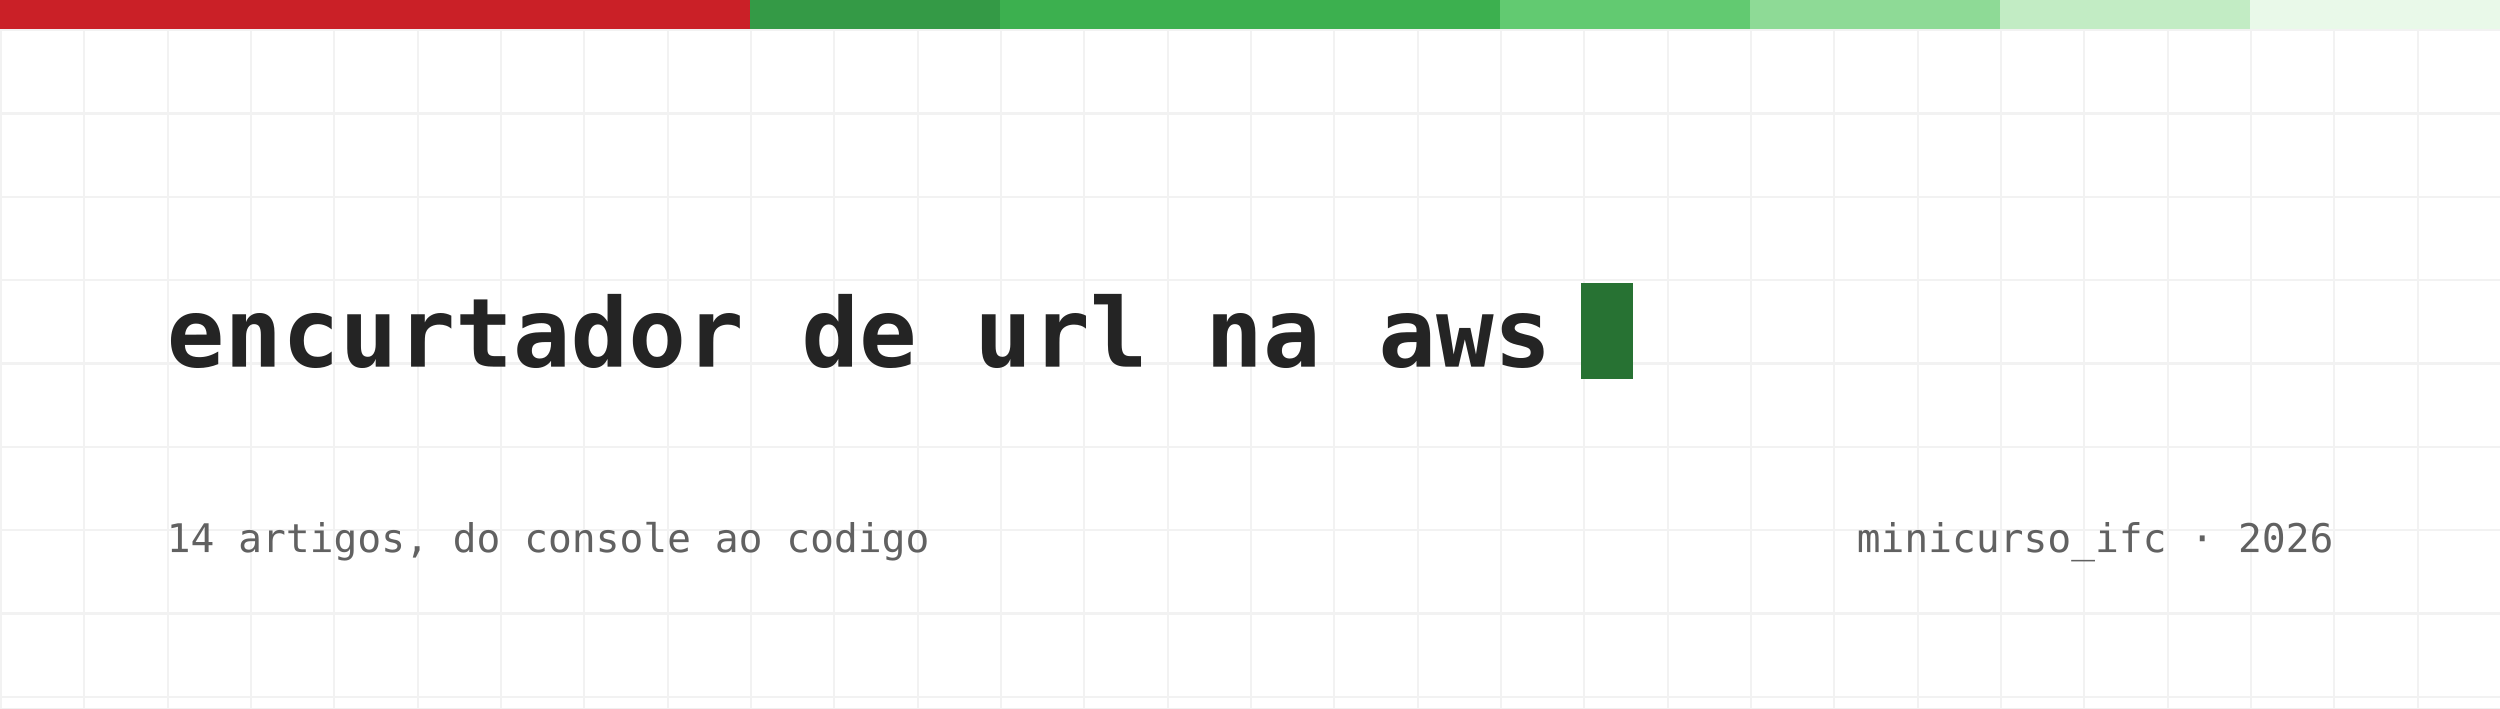
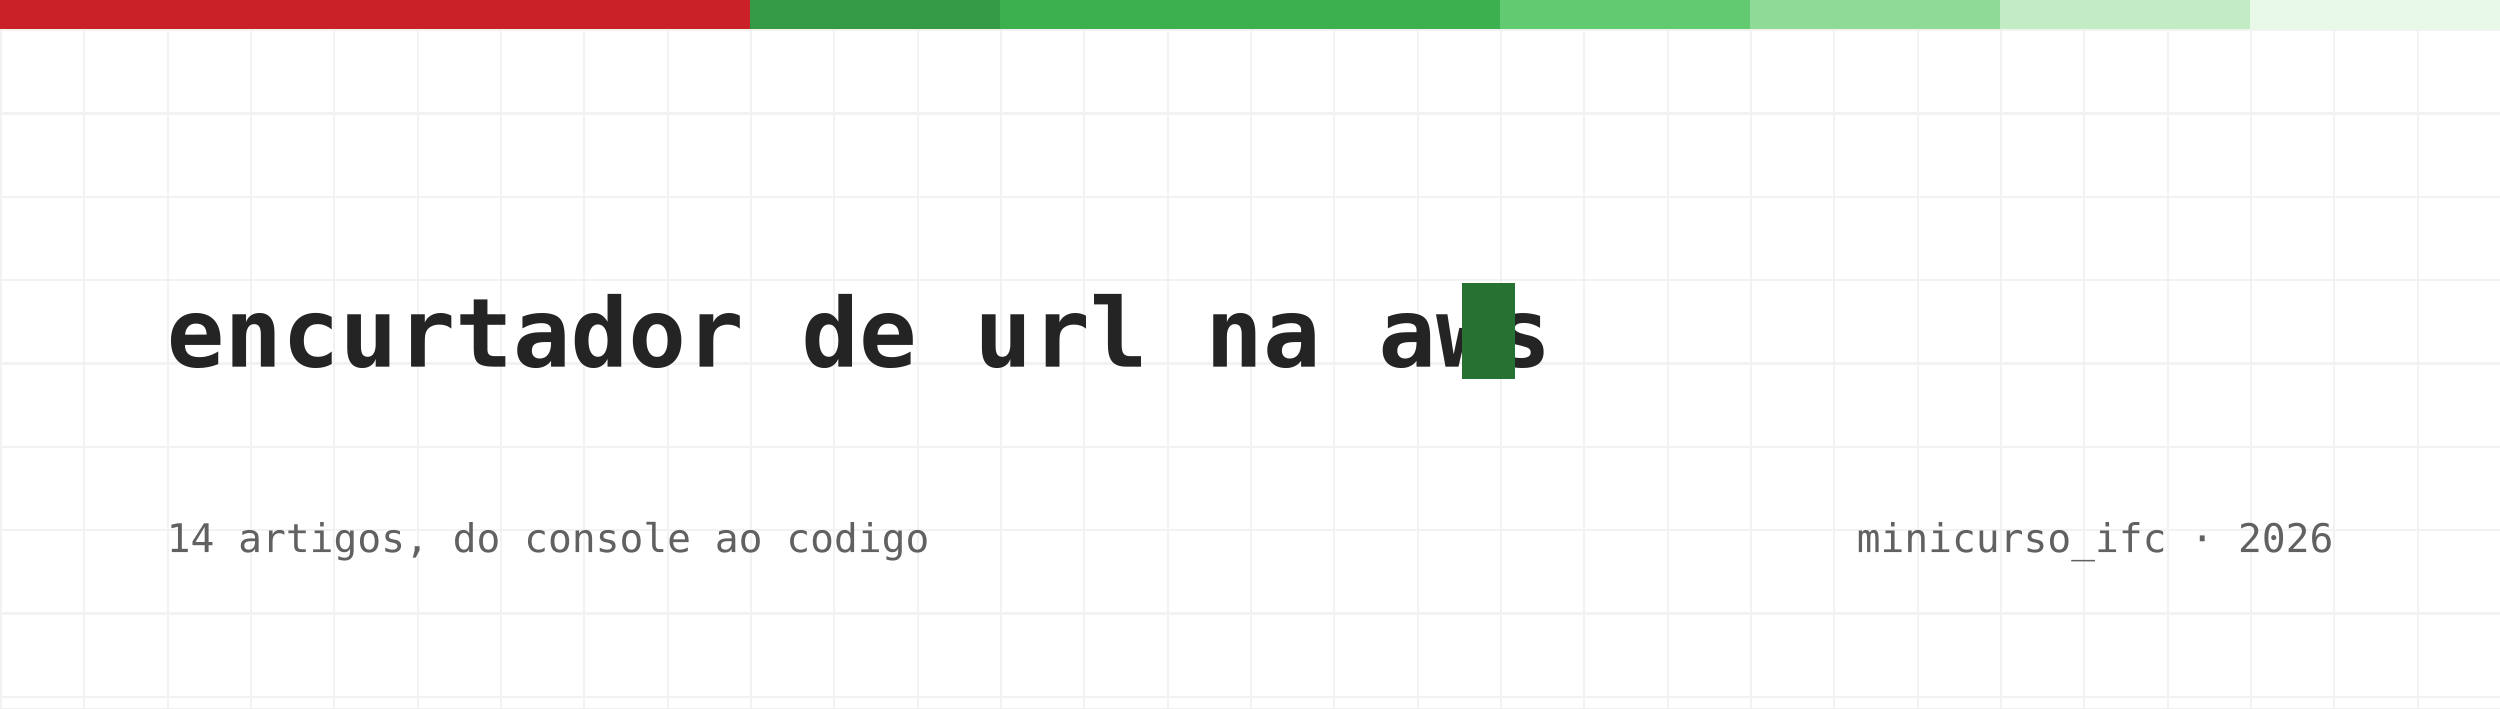
<svg xmlns="http://www.w3.org/2000/svg" width="1200" height="340" viewBox="0 0 1200 340" shape-rendering="crispEdges">
  <rect width="1200" height="340" fill="#ffffff" />
  <rect x="0" y="14" width="1" height="326" fill="#f2f2f2" />
  <rect x="40" y="14" width="1" height="326" fill="#f2f2f2" />
  <rect x="80" y="14" width="1" height="326" fill="#f2f2f2" />
  <rect x="120" y="14" width="1" height="326" fill="#f2f2f2" />
  <rect x="160" y="14" width="1" height="326" fill="#f2f2f2" />
  <rect x="200" y="14" width="1" height="326" fill="#f2f2f2" />
  <rect x="240" y="14" width="1" height="326" fill="#f2f2f2" />
  <rect x="280" y="14" width="1" height="326" fill="#f2f2f2" />
  <rect x="320" y="14" width="1" height="326" fill="#f2f2f2" />
  <rect x="360" y="14" width="1" height="326" fill="#f2f2f2" />
  <rect x="400" y="14" width="1" height="326" fill="#f2f2f2" />
  <rect x="440" y="14" width="1" height="326" fill="#f2f2f2" />
  <rect x="480" y="14" width="1" height="326" fill="#f2f2f2" />
  <rect x="520" y="14" width="1" height="326" fill="#f2f2f2" />
  <rect x="560" y="14" width="1" height="326" fill="#f2f2f2" />
  <rect x="600" y="14" width="1" height="326" fill="#f2f2f2" />
  <rect x="640" y="14" width="1" height="326" fill="#f2f2f2" />
  <rect x="680" y="14" width="1" height="326" fill="#f2f2f2" />
  <rect x="720" y="14" width="1" height="326" fill="#f2f2f2" />
  <rect x="760" y="14" width="1" height="326" fill="#f2f2f2" />
  <rect x="800" y="14" width="1" height="326" fill="#f2f2f2" />
  <rect x="840" y="14" width="1" height="326" fill="#f2f2f2" />
  <rect x="880" y="14" width="1" height="326" fill="#f2f2f2" />
  <rect x="920" y="14" width="1" height="326" fill="#f2f2f2" />
  <rect x="960" y="14" width="1" height="326" fill="#f2f2f2" />
  <rect x="1000" y="14" width="1" height="326" fill="#f2f2f2" />
  <rect x="1040" y="14" width="1" height="326" fill="#f2f2f2" />
  <rect x="1080" y="14" width="1" height="326" fill="#f2f2f2" />
  <rect x="1120" y="14" width="1" height="326" fill="#f2f2f2" />
  <rect x="1160" y="14" width="1" height="326" fill="#f2f2f2" />
  <rect x="0" y="14" width="1200" height="1" fill="#f2f2f2" />
  <rect x="0" y="54" width="1200" height="1" fill="#f2f2f2" />
  <rect x="0" y="94" width="1200" height="1" fill="#f2f2f2" />
  <rect x="0" y="134" width="1200" height="1" fill="#f2f2f2" />
  <rect x="0" y="174" width="1200" height="1" fill="#f2f2f2" />
  <rect x="0" y="214" width="1200" height="1" fill="#f2f2f2" />
  <rect x="0" y="254" width="1200" height="1" fill="#f2f2f2" />
  <rect x="0" y="294" width="1200" height="1" fill="#f2f2f2" />
  <rect x="0" y="334" width="1200" height="1" fill="#f2f2f2" />
  <rect x="0" y="0" width="24" height="14" fill="#ca2027" />
  <rect x="24" y="0" width="24" height="14" fill="#ca2027" />
  <rect x="48" y="0" width="24" height="14" fill="#ca2027" />
  <rect x="72" y="0" width="24" height="14" fill="#ca2027" />
  <rect x="96" y="0" width="24" height="14" fill="#ca2027" />
  <rect x="120" y="0" width="24" height="14" fill="#ca2027" />
  <rect x="144" y="0" width="24" height="14" fill="#ca2027" />
  <rect x="168" y="0" width="24" height="14" fill="#ca2027" />
  <rect x="192" y="0" width="24" height="14" fill="#ca2027" />
  <rect x="216" y="0" width="24" height="14" fill="#ca2027" />
  <rect x="240" y="0" width="24" height="14" fill="#ca2027" />
  <rect x="264" y="0" width="24" height="14" fill="#ca2027" />
  <rect x="288" y="0" width="24" height="14" fill="#ca2027" />
  <rect x="312" y="0" width="24" height="14" fill="#ca2027" />
  <rect x="336" y="0" width="24" height="14" fill="#ca2027" />
  <rect x="360" y="0" width="24" height="14" fill="#349a46" />
  <rect x="384" y="0" width="24" height="14" fill="#349a46" />
  <rect x="408" y="0" width="24" height="14" fill="#349a46" />
  <rect x="432" y="0" width="24" height="14" fill="#349a46" />
  <rect x="456" y="0" width="24" height="14" fill="#349a46" />
  <rect x="480" y="0" width="24" height="14" fill="#3cb04f" />
  <rect x="504" y="0" width="24" height="14" fill="#3cb04f" />
  <rect x="528" y="0" width="24" height="14" fill="#3cb04f" />
  <rect x="552" y="0" width="24" height="14" fill="#3cb04f" />
  <rect x="576" y="0" width="24" height="14" fill="#3cb04f" />
  <rect x="600" y="0" width="24" height="14" fill="#3cb04f" />
  <rect x="624" y="0" width="24" height="14" fill="#3cb04f" />
  <rect x="648" y="0" width="24" height="14" fill="#3cb04f" />
  <rect x="672" y="0" width="24" height="14" fill="#3cb04f" />
  <rect x="696" y="0" width="24" height="14" fill="#3cb04f" />
  <rect x="720" y="0" width="24" height="14" fill="#62ca71" />
  <rect x="744" y="0" width="24" height="14" fill="#62ca71" />
  <rect x="768" y="0" width="24" height="14" fill="#62ca71" />
  <rect x="792" y="0" width="24" height="14" fill="#62ca71" />
  <rect x="816" y="0" width="24" height="14" fill="#62ca71" />
  <rect x="840" y="0" width="24" height="14" fill="#8eda96" />
  <rect x="864" y="0" width="24" height="14" fill="#8eda96" />
  <rect x="888" y="0" width="24" height="14" fill="#8eda96" />
  <rect x="912" y="0" width="24" height="14" fill="#8eda96" />
  <rect x="936" y="0" width="24" height="14" fill="#8eda96" />
  <rect x="960" y="0" width="24" height="14" fill="#c2ecc4" />
  <rect x="984" y="0" width="24" height="14" fill="#c2ecc4" />
  <rect x="1008" y="0" width="24" height="14" fill="#c2ecc4" />
  <rect x="1032" y="0" width="24" height="14" fill="#c2ecc4" />
  <rect x="1056" y="0" width="24" height="14" fill="#c2ecc4" />
  <rect x="1080" y="0" width="24" height="14" fill="#e9f9e9" />
  <rect x="1104" y="0" width="24" height="14" fill="#e9f9e9" />
  <rect x="1128" y="0" width="24" height="14" fill="#e9f9e9" />
  <rect x="1152" y="0" width="24" height="14" fill="#e9f9e9" />
  <rect x="1176" y="0" width="24" height="14" fill="#e9f9e9" />
  <text x="80" y="176" font-family="Cascadia Mono,JetBrains Mono,Consolas,ui-monospace,monospace" font-size="46" font-weight="700" fill="#242424">encurtador de url na aws</text>
-   <rect x="759" y="136" width="25" height="46" fill="#277233" />
+   <rect x="702" y="136" width="25" height="46" fill="#277233" />
  <text x="80" y="265" font-family="Cascadia Mono,JetBrains Mono,Consolas,ui-monospace,monospace" font-size="19" fill="#616161">14 artigos, do console ao codigo</text>
  <text x="1120" y="265" font-family="Cascadia Mono,JetBrains Mono,Consolas,ui-monospace,monospace" font-size="19" fill="#616161" text-anchor="end">minicurso_ifc · 2026</text>
</svg>
